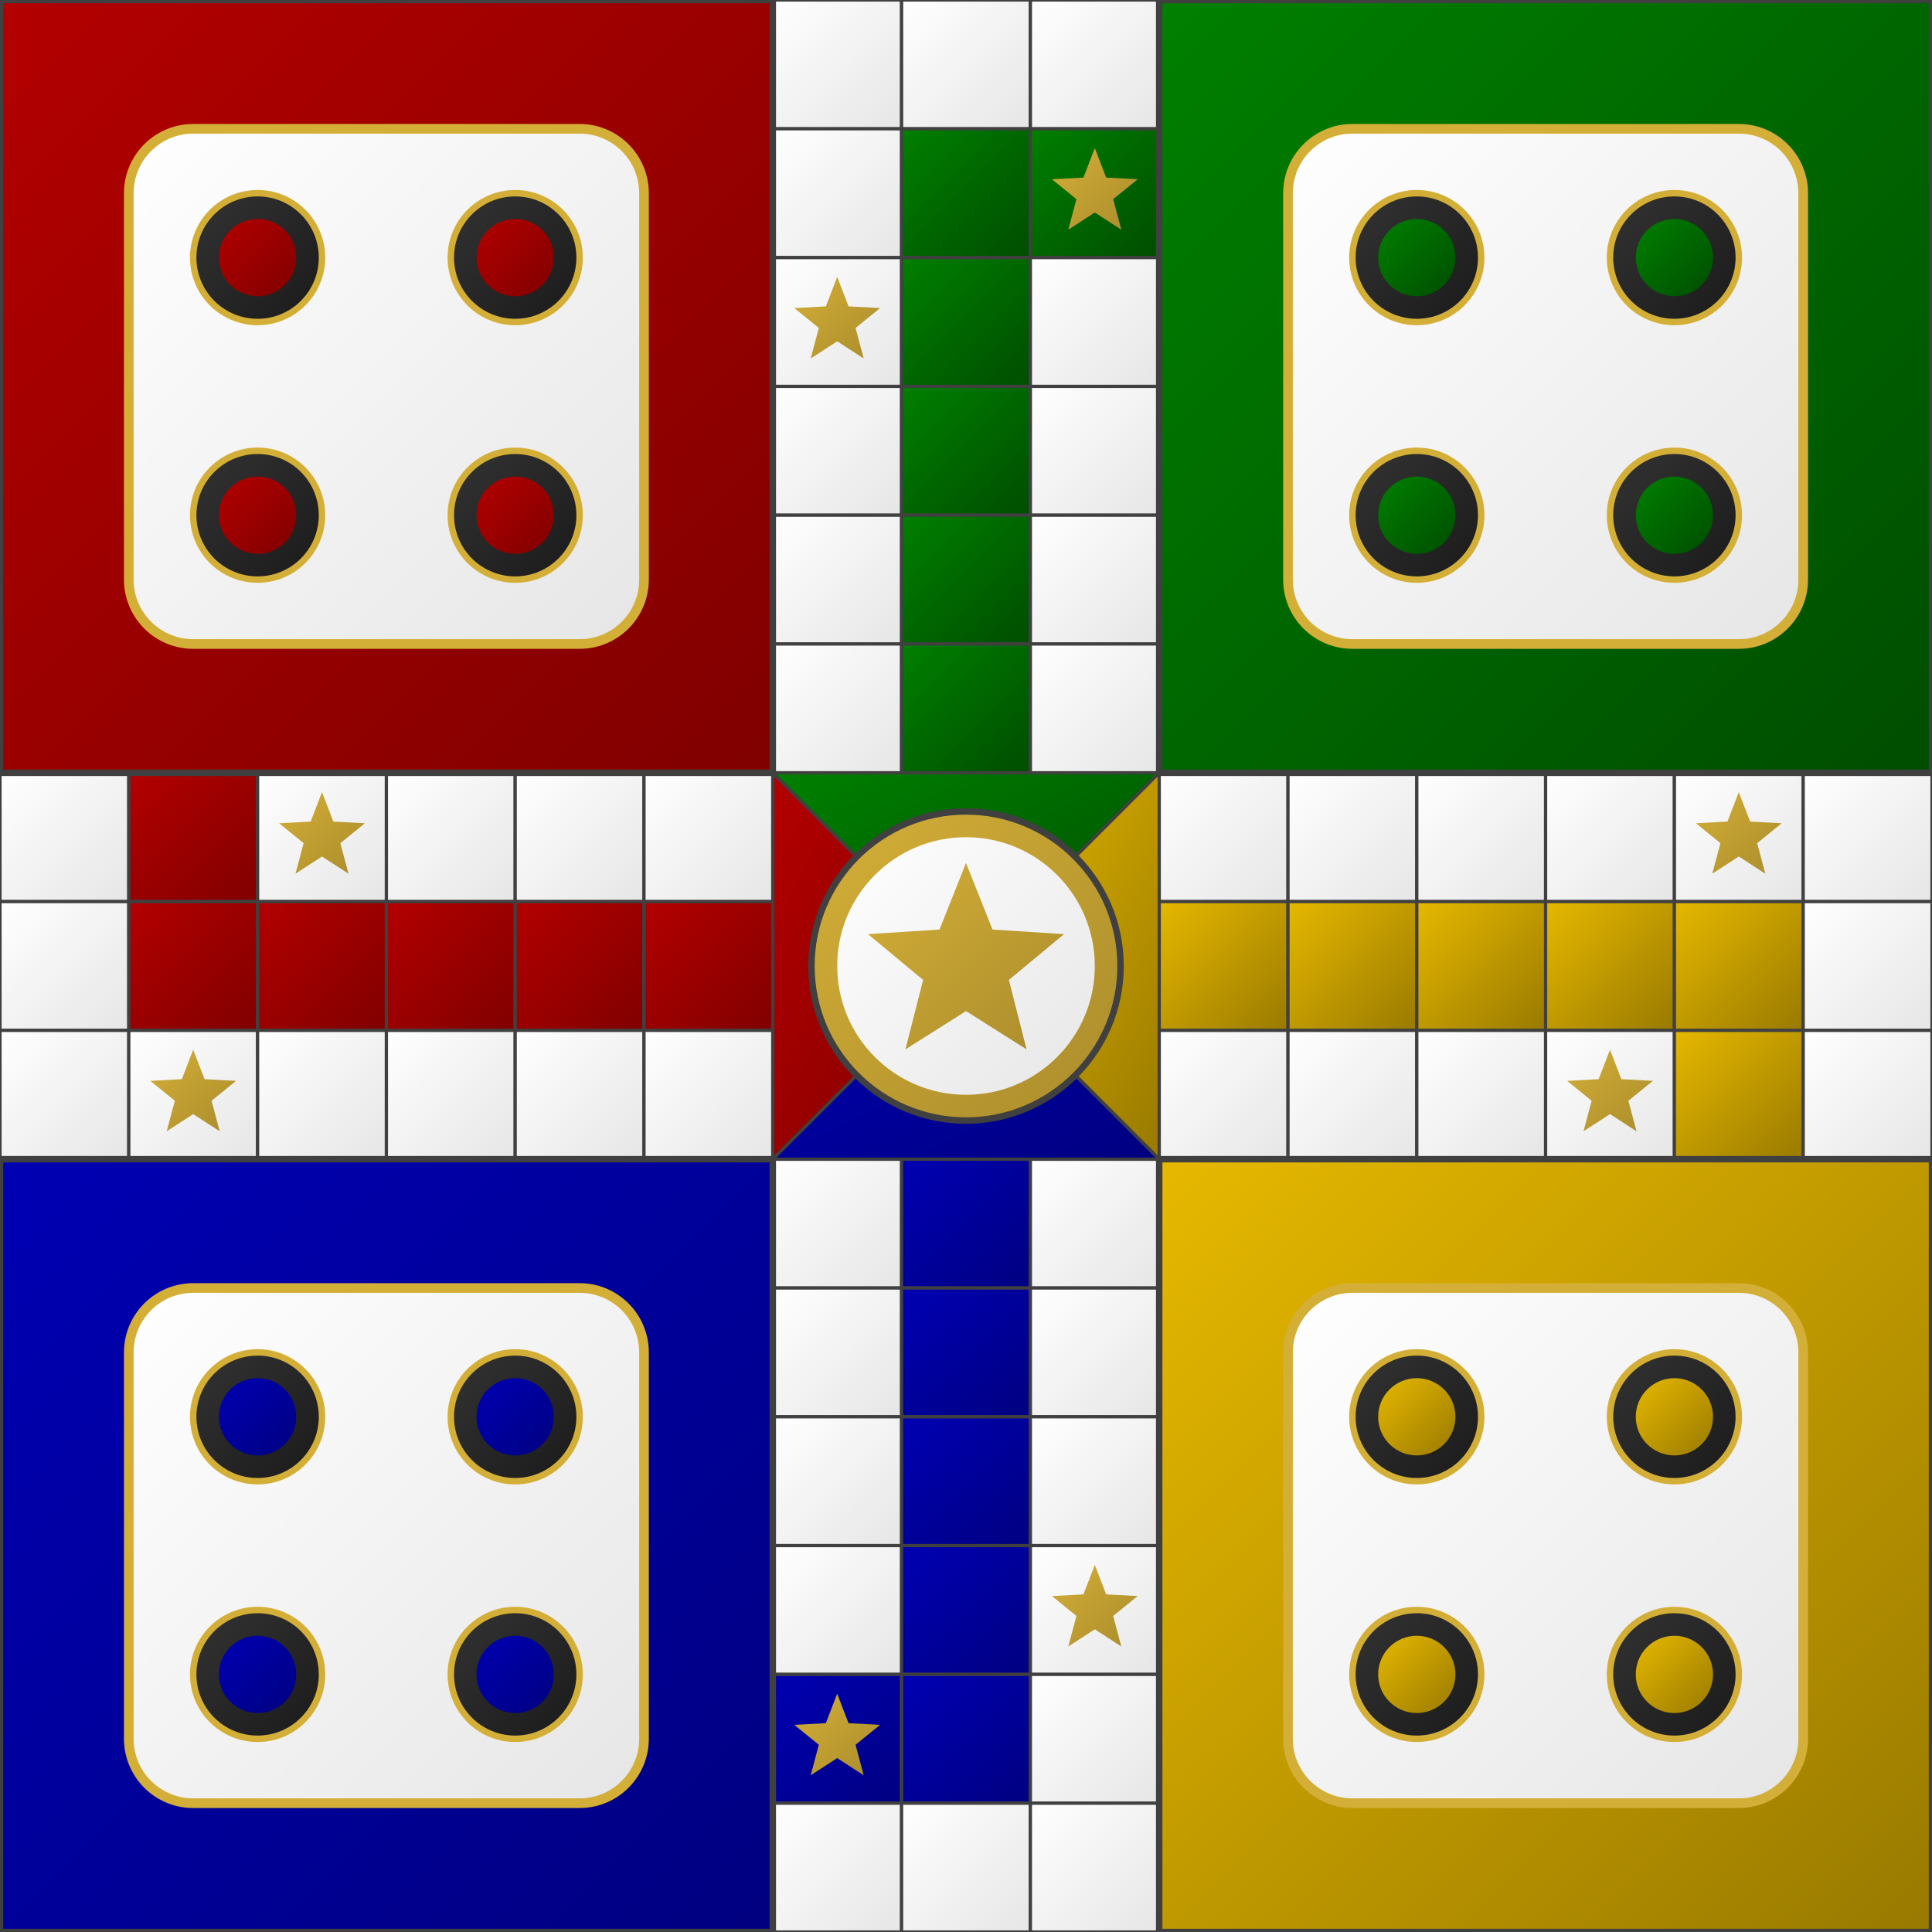
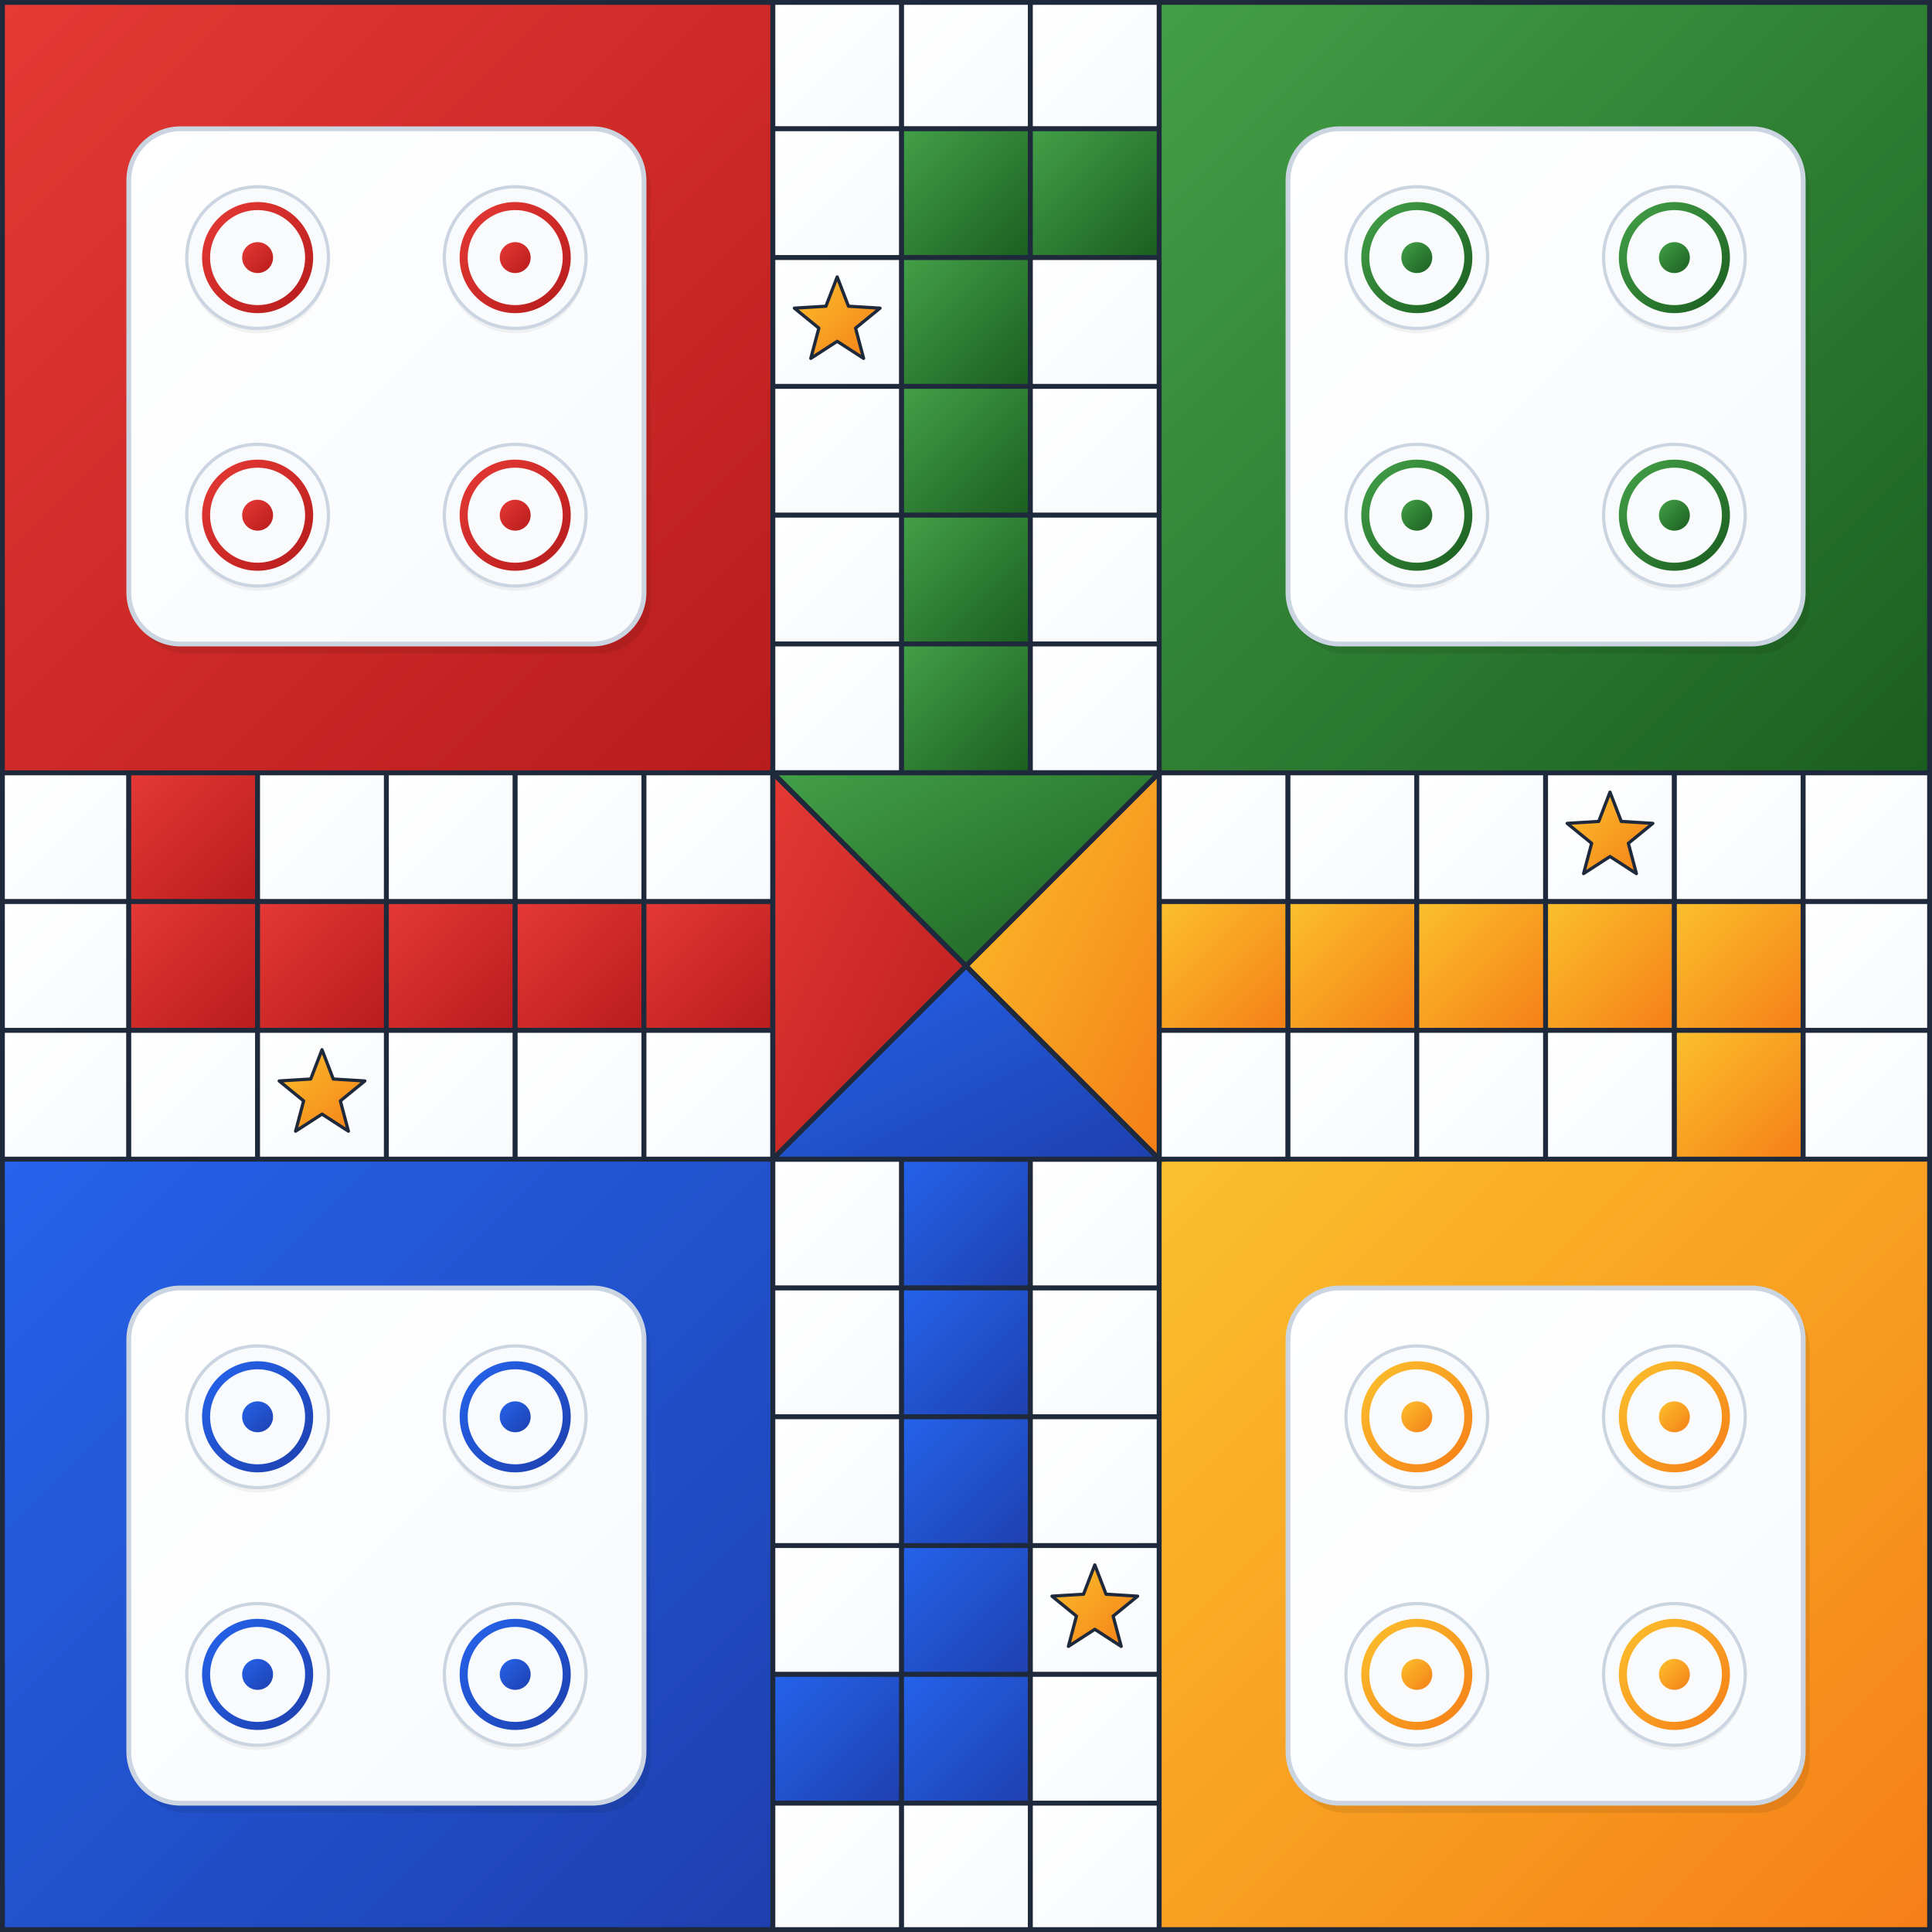
<svg xmlns="http://www.w3.org/2000/svg" width="600" height="600" viewBox="0 0 600 600">
  <defs>
    <linearGradient id="grad_red" x1="0%" y1="0%" x2="100%" y2="100%">
-       <stop offset="0%" stop-color="#b30000" />
-       <stop offset="100%" stop-color="#800000" />
+       <stop offset="0%" stop-color="#e53935" />
+       <stop offset="100%" stop-color="#b71c1c" />
    </linearGradient>
    <linearGradient id="grad_green" x1="0%" y1="0%" x2="100%" y2="100%">
-       <stop offset="0%" stop-color="#008000" />
-       <stop offset="100%" stop-color="#004d00" />
+       <stop offset="0%" stop-color="#43a047" />
+       <stop offset="100%" stop-color="#1b5e20" />
    </linearGradient>
    <linearGradient id="grad_yellow" x1="0%" y1="0%" x2="100%" y2="100%">
-       <stop offset="0%" stop-color="#e6b800" />
-       <stop offset="100%" stop-color="#997a00" />
+       <stop offset="0%" stop-color="#fbc02d" />
+       <stop offset="100%" stop-color="#f57f17" />
    </linearGradient>
    <linearGradient id="grad_blue" x1="0%" y1="0%" x2="100%" y2="100%">
-       <stop offset="0%" stop-color="#0000b3" />
-       <stop offset="100%" stop-color="#000080" />
+       <stop offset="0%" stop-color="#2563eb" />
+       <stop offset="100%" stop-color="#1e40af" />
    </linearGradient>
    <linearGradient id="grad_white" x1="0%" y1="0%" x2="100%" y2="100%">
      <stop offset="0%" stop-color="#ffffff" />
-       <stop offset="100%" stop-color="#e6e6e6" />
+       <stop offset="100%" stop-color="#f8fafc" />
    </linearGradient>
    <linearGradient id="grad_gold" x1="0%" y1="0%" x2="100%" y2="100%">
-       <stop offset="0%" stop-color="#d4af37" />
-       <stop offset="100%" stop-color="#aa8c2c" />
-     </linearGradient>
-     <linearGradient id="grad_socket" x1="0%" y1="0%" x2="100%" y2="100%">
-       <stop offset="0%" stop-color="#333333" />
-       <stop offset="100%" stop-color="#1a1a1a" />
+       <stop offset="0%" stop-color="#fbc02d" />
+       <stop offset="100%" stop-color="#f57f17" />
    </linearGradient>
  </defs>
  <rect width="600" height="600" fill="url(#grad_white)" />
-   <rect x="240.0" y="0.0" width="40.0" height="40.0" fill="url(#grad_white)" stroke="#404040" stroke-width="1" />
-   <rect x="280.0" y="0.0" width="40.0" height="40.0" fill="url(#grad_white)" stroke="#404040" stroke-width="1" />
-   <rect x="320.0" y="0.0" width="40.0" height="40.0" fill="url(#grad_white)" stroke="#404040" stroke-width="1" />
-   <rect x="240.0" y="40.0" width="40.0" height="40.0" fill="url(#grad_white)" stroke="#404040" stroke-width="1" />
-   <rect x="280.0" y="40.0" width="40.0" height="40.0" fill="url(#grad_green)" stroke="#404040" stroke-width="1" />
-   <rect x="320.0" y="40.0" width="40.0" height="40.0" fill="url(#grad_green)" stroke="#404040" stroke-width="1" />
-   <rect x="240.0" y="80.0" width="40.0" height="40.0" fill="url(#grad_white)" stroke="#404040" stroke-width="1" />
-   <rect x="280.0" y="80.0" width="40.0" height="40.0" fill="url(#grad_green)" stroke="#404040" stroke-width="1" />
-   <rect x="320.0" y="80.0" width="40.0" height="40.0" fill="url(#grad_white)" stroke="#404040" stroke-width="1" />
-   <rect x="240.0" y="120.0" width="40.0" height="40.0" fill="url(#grad_white)" stroke="#404040" stroke-width="1" />
-   <rect x="280.0" y="120.0" width="40.0" height="40.0" fill="url(#grad_green)" stroke="#404040" stroke-width="1" />
-   <rect x="320.0" y="120.0" width="40.0" height="40.0" fill="url(#grad_white)" stroke="#404040" stroke-width="1" />
-   <rect x="240.0" y="160.0" width="40.0" height="40.0" fill="url(#grad_white)" stroke="#404040" stroke-width="1" />
-   <rect x="280.0" y="160.0" width="40.0" height="40.0" fill="url(#grad_green)" stroke="#404040" stroke-width="1" />
-   <rect x="320.0" y="160.0" width="40.0" height="40.0" fill="url(#grad_white)" stroke="#404040" stroke-width="1" />
-   <rect x="240.0" y="200.0" width="40.0" height="40.0" fill="url(#grad_white)" stroke="#404040" stroke-width="1" />
-   <rect x="280.0" y="200.0" width="40.0" height="40.0" fill="url(#grad_green)" stroke="#404040" stroke-width="1" />
-   <rect x="320.0" y="200.0" width="40.0" height="40.0" fill="url(#grad_white)" stroke="#404040" stroke-width="1" />
-   <rect x="0.0" y="240.0" width="40.0" height="40.0" fill="url(#grad_white)" stroke="#404040" stroke-width="1" />
-   <rect x="40.0" y="240.0" width="40.0" height="40.0" fill="url(#grad_red)" stroke="#404040" stroke-width="1" />
-   <rect x="80.0" y="240.0" width="40.0" height="40.0" fill="url(#grad_white)" stroke="#404040" stroke-width="1" />
-   <rect x="120.0" y="240.0" width="40.0" height="40.0" fill="url(#grad_white)" stroke="#404040" stroke-width="1" />
-   <rect x="160.0" y="240.0" width="40.0" height="40.0" fill="url(#grad_white)" stroke="#404040" stroke-width="1" />
-   <rect x="200.0" y="240.0" width="40.0" height="40.0" fill="url(#grad_white)" stroke="#404040" stroke-width="1" />
-   <rect x="360.0" y="240.0" width="40.0" height="40.0" fill="url(#grad_white)" stroke="#404040" stroke-width="1" />
-   <rect x="400.0" y="240.0" width="40.0" height="40.0" fill="url(#grad_white)" stroke="#404040" stroke-width="1" />
-   <rect x="440.0" y="240.0" width="40.0" height="40.0" fill="url(#grad_white)" stroke="#404040" stroke-width="1" />
-   <rect x="480.0" y="240.0" width="40.0" height="40.0" fill="url(#grad_white)" stroke="#404040" stroke-width="1" />
-   <rect x="520.0" y="240.0" width="40.0" height="40.0" fill="url(#grad_white)" stroke="#404040" stroke-width="1" />
-   <rect x="560.0" y="240.0" width="40.0" height="40.0" fill="url(#grad_white)" stroke="#404040" stroke-width="1" />
-   <rect x="0.0" y="280.0" width="40.0" height="40.0" fill="url(#grad_white)" stroke="#404040" stroke-width="1" />
-   <rect x="40.0" y="280.0" width="40.0" height="40.0" fill="url(#grad_red)" stroke="#404040" stroke-width="1" />
-   <rect x="80.0" y="280.0" width="40.0" height="40.0" fill="url(#grad_red)" stroke="#404040" stroke-width="1" />
-   <rect x="120.0" y="280.0" width="40.0" height="40.0" fill="url(#grad_red)" stroke="#404040" stroke-width="1" />
-   <rect x="160.0" y="280.0" width="40.0" height="40.0" fill="url(#grad_red)" stroke="#404040" stroke-width="1" />
-   <rect x="200.0" y="280.0" width="40.0" height="40.0" fill="url(#grad_red)" stroke="#404040" stroke-width="1" />
-   <rect x="360.0" y="280.0" width="40.0" height="40.0" fill="url(#grad_yellow)" stroke="#404040" stroke-width="1" />
-   <rect x="400.0" y="280.0" width="40.0" height="40.0" fill="url(#grad_yellow)" stroke="#404040" stroke-width="1" />
-   <rect x="440.0" y="280.0" width="40.0" height="40.0" fill="url(#grad_yellow)" stroke="#404040" stroke-width="1" />
-   <rect x="480.0" y="280.0" width="40.0" height="40.0" fill="url(#grad_yellow)" stroke="#404040" stroke-width="1" />
-   <rect x="520.0" y="280.0" width="40.0" height="40.0" fill="url(#grad_yellow)" stroke="#404040" stroke-width="1" />
-   <rect x="560.0" y="280.0" width="40.0" height="40.0" fill="url(#grad_white)" stroke="#404040" stroke-width="1" />
-   <rect x="0.0" y="320.0" width="40.0" height="40.0" fill="url(#grad_white)" stroke="#404040" stroke-width="1" />
-   <rect x="40.0" y="320.0" width="40.0" height="40.0" fill="url(#grad_white)" stroke="#404040" stroke-width="1" />
-   <rect x="80.0" y="320.0" width="40.0" height="40.0" fill="url(#grad_white)" stroke="#404040" stroke-width="1" />
-   <rect x="120.0" y="320.0" width="40.0" height="40.0" fill="url(#grad_white)" stroke="#404040" stroke-width="1" />
-   <rect x="160.0" y="320.0" width="40.0" height="40.0" fill="url(#grad_white)" stroke="#404040" stroke-width="1" />
-   <rect x="200.0" y="320.0" width="40.0" height="40.0" fill="url(#grad_white)" stroke="#404040" stroke-width="1" />
-   <rect x="360.0" y="320.0" width="40.0" height="40.0" fill="url(#grad_white)" stroke="#404040" stroke-width="1" />
-   <rect x="400.0" y="320.0" width="40.0" height="40.0" fill="url(#grad_white)" stroke="#404040" stroke-width="1" />
-   <rect x="440.0" y="320.0" width="40.0" height="40.0" fill="url(#grad_white)" stroke="#404040" stroke-width="1" />
-   <rect x="480.0" y="320.0" width="40.0" height="40.0" fill="url(#grad_white)" stroke="#404040" stroke-width="1" />
-   <rect x="520.0" y="320.0" width="40.0" height="40.0" fill="url(#grad_yellow)" stroke="#404040" stroke-width="1" />
-   <rect x="560.0" y="320.0" width="40.0" height="40.0" fill="url(#grad_white)" stroke="#404040" stroke-width="1" />
-   <rect x="240.0" y="360.0" width="40.0" height="40.0" fill="url(#grad_white)" stroke="#404040" stroke-width="1" />
-   <rect x="280.0" y="360.0" width="40.0" height="40.0" fill="url(#grad_blue)" stroke="#404040" stroke-width="1" />
-   <rect x="320.0" y="360.0" width="40.0" height="40.0" fill="url(#grad_white)" stroke="#404040" stroke-width="1" />
-   <rect x="240.0" y="400.0" width="40.0" height="40.0" fill="url(#grad_white)" stroke="#404040" stroke-width="1" />
-   <rect x="280.0" y="400.0" width="40.0" height="40.0" fill="url(#grad_blue)" stroke="#404040" stroke-width="1" />
-   <rect x="320.0" y="400.0" width="40.0" height="40.0" fill="url(#grad_white)" stroke="#404040" stroke-width="1" />
-   <rect x="240.0" y="440.0" width="40.0" height="40.0" fill="url(#grad_white)" stroke="#404040" stroke-width="1" />
-   <rect x="280.0" y="440.0" width="40.0" height="40.0" fill="url(#grad_blue)" stroke="#404040" stroke-width="1" />
-   <rect x="320.0" y="440.0" width="40.0" height="40.0" fill="url(#grad_white)" stroke="#404040" stroke-width="1" />
-   <rect x="240.0" y="480.0" width="40.0" height="40.0" fill="url(#grad_white)" stroke="#404040" stroke-width="1" />
-   <rect x="280.0" y="480.0" width="40.0" height="40.0" fill="url(#grad_blue)" stroke="#404040" stroke-width="1" />
-   <rect x="320.0" y="480.0" width="40.0" height="40.0" fill="url(#grad_white)" stroke="#404040" stroke-width="1" />
-   <rect x="240.0" y="520.0" width="40.0" height="40.0" fill="url(#grad_blue)" stroke="#404040" stroke-width="1" />
-   <rect x="280.0" y="520.0" width="40.0" height="40.0" fill="url(#grad_blue)" stroke="#404040" stroke-width="1" />
-   <rect x="320.0" y="520.0" width="40.0" height="40.0" fill="url(#grad_white)" stroke="#404040" stroke-width="1" />
-   <rect x="240.0" y="560.0" width="40.0" height="40.0" fill="url(#grad_white)" stroke="#404040" stroke-width="1" />
-   <rect x="280.0" y="560.0" width="40.0" height="40.0" fill="url(#grad_white)" stroke="#404040" stroke-width="1" />
-   <rect x="320.0" y="560.0" width="40.0" height="40.0" fill="url(#grad_white)" stroke="#404040" stroke-width="1" />
-   <polygon points="100.0,246.0 103.527,255.146 113.315,255.674 105.706,261.854 108.229,271.326 100.0,266.0 91.771,271.326 94.294,261.854 86.685,255.674 96.473,255.146" fill="url(#grad_gold)" />
-   <polygon points="60.0,326.0 63.527,335.146 73.315,335.674 65.706,341.854 68.229,351.326 60.0,346.0 51.771,351.326 54.294,341.854 46.685,335.674 56.473,335.146" fill="url(#grad_gold)" />
-   <polygon points="260.0,86.0 263.527,95.146 273.315,95.674 265.706,101.854 268.229,111.326 260.0,106.0 251.771,111.326 254.294,101.854 246.685,95.674 256.473,95.146" fill="url(#grad_gold)" />
-   <polygon points="340.0,46.0 343.527,55.146 353.315,55.674 345.706,61.854 348.229,71.326 340.0,66.0 331.771,71.326 334.294,61.854 326.685,55.674 336.473,55.146" fill="url(#grad_gold)" />
-   <polygon points="500.0,326.0 503.527,335.146 513.315,335.674 505.706,341.854 508.229,351.326 500.0,346.0 491.771,351.326 494.294,341.854 486.685,335.674 496.473,335.146" fill="url(#grad_gold)" />
-   <polygon points="540.0,246.0 543.527,255.146 553.315,255.674 545.706,261.854 548.229,271.326 540.0,266.0 531.771,271.326 534.294,261.854 526.685,255.674 536.473,255.146" fill="url(#grad_gold)" />
-   <polygon points="340.0,486.0 343.527,495.146 353.315,495.674 345.706,501.854 348.229,511.326 340.0,506.0 331.771,511.326 334.294,501.854 326.685,495.674 336.473,495.146" fill="url(#grad_gold)" />
-   <polygon points="260.0,526.0 263.527,535.146 273.315,535.674 265.706,541.854 268.229,551.326 260.0,546.0 251.771,551.326 254.294,541.854 246.685,535.674 256.473,535.146" fill="url(#grad_gold)" />
-   <rect x="0.0" y="0.0" width="240.0" height="240.0" fill="url(#grad_red)" stroke="#404040" stroke-width="2" />
-   <rect x="40.0" y="40.0" width="160.0" height="160.0" fill="url(#grad_white)" stroke="#d4af37" stroke-width="3" rx="20.0" ry="20.0" />
-   <circle cx="80.0" cy="80.0" r="20.0" fill="url(#grad_socket)" stroke="#d4af37" stroke-width="2" />
-   <circle cx="80.0" cy="80.0" r="12.0" fill="url(#grad_red)" />
-   <circle cx="80.0" cy="160.0" r="20.0" fill="url(#grad_socket)" stroke="#d4af37" stroke-width="2" />
-   <circle cx="80.0" cy="160.0" r="12.0" fill="url(#grad_red)" />
-   <circle cx="160.0" cy="80.0" r="20.0" fill="url(#grad_socket)" stroke="#d4af37" stroke-width="2" />
-   <circle cx="160.0" cy="80.0" r="12.0" fill="url(#grad_red)" />
-   <circle cx="160.0" cy="160.0" r="20.0" fill="url(#grad_socket)" stroke="#d4af37" stroke-width="2" />
-   <circle cx="160.0" cy="160.0" r="12.0" fill="url(#grad_red)" />
-   <rect x="360.0" y="0.0" width="240.0" height="240.0" fill="url(#grad_green)" stroke="#404040" stroke-width="2" />
-   <rect x="400.0" y="40.0" width="160.0" height="160.0" fill="url(#grad_white)" stroke="#d4af37" stroke-width="3" rx="20.0" ry="20.0" />
-   <circle cx="440.0" cy="80.0" r="20.0" fill="url(#grad_socket)" stroke="#d4af37" stroke-width="2" />
-   <circle cx="440.0" cy="80.0" r="12.0" fill="url(#grad_green)" />
-   <circle cx="440.0" cy="160.0" r="20.0" fill="url(#grad_socket)" stroke="#d4af37" stroke-width="2" />
-   <circle cx="440.0" cy="160.0" r="12.0" fill="url(#grad_green)" />
-   <circle cx="520.0" cy="80.0" r="20.0" fill="url(#grad_socket)" stroke="#d4af37" stroke-width="2" />
-   <circle cx="520.0" cy="80.0" r="12.0" fill="url(#grad_green)" />
-   <circle cx="520.0" cy="160.0" r="20.0" fill="url(#grad_socket)" stroke="#d4af37" stroke-width="2" />
-   <circle cx="520.0" cy="160.0" r="12.0" fill="url(#grad_green)" />
-   <rect x="360.0" y="360.0" width="240.0" height="240.0" fill="url(#grad_yellow)" stroke="#404040" stroke-width="2" />
-   <rect x="400.0" y="400.0" width="160.0" height="160.0" fill="url(#grad_white)" stroke="#d4af37" stroke-width="3" rx="20.0" ry="20.0" />
-   <circle cx="440.0" cy="440.0" r="20.0" fill="url(#grad_socket)" stroke="#d4af37" stroke-width="2" />
-   <circle cx="440.0" cy="440.0" r="12.0" fill="url(#grad_yellow)" />
-   <circle cx="440.0" cy="520.0" r="20.0" fill="url(#grad_socket)" stroke="#d4af37" stroke-width="2" />
-   <circle cx="440.0" cy="520.0" r="12.0" fill="url(#grad_yellow)" />
-   <circle cx="520.0" cy="440.0" r="20.0" fill="url(#grad_socket)" stroke="#d4af37" stroke-width="2" />
-   <circle cx="520.0" cy="440.0" r="12.0" fill="url(#grad_yellow)" />
-   <circle cx="520.0" cy="520.0" r="20.0" fill="url(#grad_socket)" stroke="#d4af37" stroke-width="2" />
-   <circle cx="520.0" cy="520.0" r="12.0" fill="url(#grad_yellow)" />
-   <rect x="0.0" y="360.0" width="240.0" height="240.0" fill="url(#grad_blue)" stroke="#404040" stroke-width="2" />
-   <rect x="40.0" y="400.0" width="160.0" height="160.0" fill="url(#grad_white)" stroke="#d4af37" stroke-width="3" rx="20.0" ry="20.0" />
-   <circle cx="80.0" cy="440.0" r="20.0" fill="url(#grad_socket)" stroke="#d4af37" stroke-width="2" />
-   <circle cx="80.0" cy="440.0" r="12.0" fill="url(#grad_blue)" />
-   <circle cx="80.0" cy="520.0" r="20.0" fill="url(#grad_socket)" stroke="#d4af37" stroke-width="2" />
-   <circle cx="80.0" cy="520.0" r="12.0" fill="url(#grad_blue)" />
-   <circle cx="160.0" cy="440.0" r="20.0" fill="url(#grad_socket)" stroke="#d4af37" stroke-width="2" />
-   <circle cx="160.0" cy="440.0" r="12.0" fill="url(#grad_blue)" />
-   <circle cx="160.0" cy="520.0" r="20.0" fill="url(#grad_socket)" stroke="#d4af37" stroke-width="2" />
-   <circle cx="160.0" cy="520.0" r="12.0" fill="url(#grad_blue)" />
-   <polygon points="240.0,240.0 240.0,360.0 300.0,300.0" fill="url(#grad_red)" stroke="#404040" stroke-width="1" />
-   <polygon points="240.0,240.0 360.0,240.0 300.0,300.0" fill="url(#grad_green)" stroke="#404040" stroke-width="1" />
-   <polygon points="360.0,240.0 360.0,360.0 300.0,300.0" fill="url(#grad_yellow)" stroke="#404040" stroke-width="1" />
-   <polygon points="240.0,360.0 360.0,360.0 300.0,300.0" fill="url(#grad_blue)" stroke="#404040" stroke-width="1" />
-   <circle cx="300.0" cy="300.0" r="48.0" fill="url(#grad_gold)" stroke="#404040" stroke-width="2" />
-   <circle cx="300.0" cy="300.0" r="40.0" fill="url(#grad_white)" />
-   <polygon points="300.0,268.0 308.229,288.674 330.434,290.111 313.315,304.326 318.809,325.889 300.0,314.0 281.191,325.889 286.685,304.326 269.566,290.111 291.771,288.674" fill="url(#grad_gold)" />
+   <rect x="240.0" y="0.0" width="40.0" height="40.0" fill="url(#grad_white)" stroke="#1e293b" stroke-width="1.5" />
+   <rect x="280.0" y="0.0" width="40.0" height="40.0" fill="url(#grad_white)" stroke="#1e293b" stroke-width="1.5" />
+   <rect x="320.0" y="0.0" width="40.0" height="40.0" fill="url(#grad_white)" stroke="#1e293b" stroke-width="1.5" />
+   <rect x="240.0" y="40.0" width="40.0" height="40.0" fill="url(#grad_white)" stroke="#1e293b" stroke-width="1.5" />
+   <rect x="280.0" y="40.0" width="40.0" height="40.0" fill="url(#grad_green)" stroke="#1e293b" stroke-width="1.5" />
+   <rect x="320.0" y="40.0" width="40.0" height="40.0" fill="url(#grad_green)" stroke="#1e293b" stroke-width="1.5" />
+   <rect x="240.0" y="80.0" width="40.0" height="40.0" fill="url(#grad_white)" stroke="#1e293b" stroke-width="1.5" />
+   <rect x="280.0" y="80.0" width="40.0" height="40.0" fill="url(#grad_green)" stroke="#1e293b" stroke-width="1.5" />
+   <rect x="320.0" y="80.0" width="40.0" height="40.0" fill="url(#grad_white)" stroke="#1e293b" stroke-width="1.5" />
+   <rect x="240.0" y="120.0" width="40.0" height="40.0" fill="url(#grad_white)" stroke="#1e293b" stroke-width="1.5" />
+   <rect x="280.0" y="120.0" width="40.0" height="40.0" fill="url(#grad_green)" stroke="#1e293b" stroke-width="1.5" />
+   <rect x="320.0" y="120.0" width="40.0" height="40.0" fill="url(#grad_white)" stroke="#1e293b" stroke-width="1.5" />
+   <rect x="240.0" y="160.0" width="40.0" height="40.0" fill="url(#grad_white)" stroke="#1e293b" stroke-width="1.5" />
+   <rect x="280.0" y="160.0" width="40.0" height="40.0" fill="url(#grad_green)" stroke="#1e293b" stroke-width="1.5" />
+   <rect x="320.0" y="160.0" width="40.0" height="40.0" fill="url(#grad_white)" stroke="#1e293b" stroke-width="1.5" />
+   <rect x="240.0" y="200.0" width="40.0" height="40.0" fill="url(#grad_white)" stroke="#1e293b" stroke-width="1.5" />
+   <rect x="280.0" y="200.0" width="40.0" height="40.0" fill="url(#grad_green)" stroke="#1e293b" stroke-width="1.5" />
+   <rect x="320.0" y="200.0" width="40.0" height="40.0" fill="url(#grad_white)" stroke="#1e293b" stroke-width="1.5" />
+   <rect x="0.0" y="240.0" width="40.0" height="40.0" fill="url(#grad_white)" stroke="#1e293b" stroke-width="1.5" />
+   <rect x="40.0" y="240.0" width="40.0" height="40.0" fill="url(#grad_red)" stroke="#1e293b" stroke-width="1.5" />
+   <rect x="80.0" y="240.0" width="40.0" height="40.0" fill="url(#grad_white)" stroke="#1e293b" stroke-width="1.5" />
+   <rect x="120.0" y="240.0" width="40.0" height="40.0" fill="url(#grad_white)" stroke="#1e293b" stroke-width="1.5" />
+   <rect x="160.0" y="240.0" width="40.0" height="40.0" fill="url(#grad_white)" stroke="#1e293b" stroke-width="1.5" />
+   <rect x="200.0" y="240.0" width="40.0" height="40.0" fill="url(#grad_white)" stroke="#1e293b" stroke-width="1.5" />
+   <rect x="360.0" y="240.0" width="40.0" height="40.0" fill="url(#grad_white)" stroke="#1e293b" stroke-width="1.5" />
+   <rect x="400.0" y="240.0" width="40.0" height="40.0" fill="url(#grad_white)" stroke="#1e293b" stroke-width="1.5" />
+   <rect x="440.0" y="240.0" width="40.0" height="40.0" fill="url(#grad_white)" stroke="#1e293b" stroke-width="1.5" />
+   <rect x="480.0" y="240.0" width="40.0" height="40.0" fill="url(#grad_white)" stroke="#1e293b" stroke-width="1.5" />
+   <rect x="520.0" y="240.0" width="40.0" height="40.0" fill="url(#grad_white)" stroke="#1e293b" stroke-width="1.5" />
+   <rect x="560.0" y="240.0" width="40.0" height="40.0" fill="url(#grad_white)" stroke="#1e293b" stroke-width="1.5" />
+   <rect x="0.0" y="280.0" width="40.0" height="40.0" fill="url(#grad_white)" stroke="#1e293b" stroke-width="1.5" />
+   <rect x="40.0" y="280.0" width="40.0" height="40.0" fill="url(#grad_red)" stroke="#1e293b" stroke-width="1.5" />
+   <rect x="80.0" y="280.0" width="40.0" height="40.0" fill="url(#grad_red)" stroke="#1e293b" stroke-width="1.5" />
+   <rect x="120.0" y="280.0" width="40.0" height="40.0" fill="url(#grad_red)" stroke="#1e293b" stroke-width="1.5" />
+   <rect x="160.0" y="280.0" width="40.0" height="40.0" fill="url(#grad_red)" stroke="#1e293b" stroke-width="1.5" />
+   <rect x="200.0" y="280.0" width="40.0" height="40.0" fill="url(#grad_red)" stroke="#1e293b" stroke-width="1.5" />
+   <rect x="360.0" y="280.0" width="40.0" height="40.0" fill="url(#grad_yellow)" stroke="#1e293b" stroke-width="1.5" />
+   <rect x="400.0" y="280.0" width="40.0" height="40.0" fill="url(#grad_yellow)" stroke="#1e293b" stroke-width="1.5" />
+   <rect x="440.0" y="280.0" width="40.0" height="40.0" fill="url(#grad_yellow)" stroke="#1e293b" stroke-width="1.5" />
+   <rect x="480.0" y="280.0" width="40.0" height="40.0" fill="url(#grad_yellow)" stroke="#1e293b" stroke-width="1.5" />
+   <rect x="520.0" y="280.0" width="40.0" height="40.0" fill="url(#grad_yellow)" stroke="#1e293b" stroke-width="1.5" />
+   <rect x="560.0" y="280.0" width="40.0" height="40.0" fill="url(#grad_white)" stroke="#1e293b" stroke-width="1.5" />
+   <rect x="0.0" y="320.0" width="40.0" height="40.0" fill="url(#grad_white)" stroke="#1e293b" stroke-width="1.5" />
+   <rect x="40.0" y="320.0" width="40.0" height="40.0" fill="url(#grad_white)" stroke="#1e293b" stroke-width="1.5" />
+   <rect x="80.0" y="320.0" width="40.0" height="40.0" fill="url(#grad_white)" stroke="#1e293b" stroke-width="1.5" />
+   <rect x="120.0" y="320.0" width="40.0" height="40.0" fill="url(#grad_white)" stroke="#1e293b" stroke-width="1.5" />
+   <rect x="160.0" y="320.0" width="40.0" height="40.0" fill="url(#grad_white)" stroke="#1e293b" stroke-width="1.5" />
+   <rect x="200.0" y="320.0" width="40.0" height="40.0" fill="url(#grad_white)" stroke="#1e293b" stroke-width="1.5" />
+   <rect x="360.0" y="320.0" width="40.0" height="40.0" fill="url(#grad_white)" stroke="#1e293b" stroke-width="1.5" />
+   <rect x="400.0" y="320.0" width="40.0" height="40.0" fill="url(#grad_white)" stroke="#1e293b" stroke-width="1.5" />
+   <rect x="440.0" y="320.0" width="40.0" height="40.0" fill="url(#grad_white)" stroke="#1e293b" stroke-width="1.5" />
+   <rect x="480.0" y="320.0" width="40.0" height="40.0" fill="url(#grad_white)" stroke="#1e293b" stroke-width="1.5" />
+   <rect x="520.0" y="320.0" width="40.0" height="40.0" fill="url(#grad_yellow)" stroke="#1e293b" stroke-width="1.5" />
+   <rect x="560.0" y="320.0" width="40.0" height="40.0" fill="url(#grad_white)" stroke="#1e293b" stroke-width="1.5" />
+   <rect x="240.0" y="360.0" width="40.0" height="40.0" fill="url(#grad_white)" stroke="#1e293b" stroke-width="1.5" />
+   <rect x="280.0" y="360.0" width="40.0" height="40.0" fill="url(#grad_blue)" stroke="#1e293b" stroke-width="1.5" />
+   <rect x="320.0" y="360.0" width="40.0" height="40.0" fill="url(#grad_white)" stroke="#1e293b" stroke-width="1.5" />
+   <rect x="240.0" y="400.0" width="40.0" height="40.0" fill="url(#grad_white)" stroke="#1e293b" stroke-width="1.5" />
+   <rect x="280.0" y="400.0" width="40.0" height="40.0" fill="url(#grad_blue)" stroke="#1e293b" stroke-width="1.5" />
+   <rect x="320.0" y="400.0" width="40.0" height="40.0" fill="url(#grad_white)" stroke="#1e293b" stroke-width="1.5" />
+   <rect x="240.0" y="440.0" width="40.0" height="40.0" fill="url(#grad_white)" stroke="#1e293b" stroke-width="1.5" />
+   <rect x="280.0" y="440.0" width="40.0" height="40.0" fill="url(#grad_blue)" stroke="#1e293b" stroke-width="1.5" />
+   <rect x="320.0" y="440.0" width="40.0" height="40.0" fill="url(#grad_white)" stroke="#1e293b" stroke-width="1.5" />
+   <rect x="240.0" y="480.0" width="40.0" height="40.0" fill="url(#grad_white)" stroke="#1e293b" stroke-width="1.5" />
+   <rect x="280.0" y="480.0" width="40.0" height="40.0" fill="url(#grad_blue)" stroke="#1e293b" stroke-width="1.5" />
+   <rect x="320.0" y="480.0" width="40.0" height="40.0" fill="url(#grad_white)" stroke="#1e293b" stroke-width="1.5" />
+   <rect x="240.0" y="520.0" width="40.0" height="40.0" fill="url(#grad_blue)" stroke="#1e293b" stroke-width="1.5" />
+   <rect x="280.0" y="520.0" width="40.0" height="40.0" fill="url(#grad_blue)" stroke="#1e293b" stroke-width="1.5" />
+   <rect x="320.0" y="520.0" width="40.0" height="40.0" fill="url(#grad_white)" stroke="#1e293b" stroke-width="1.5" />
+   <rect x="240.0" y="560.0" width="40.0" height="40.0" fill="url(#grad_white)" stroke="#1e293b" stroke-width="1.5" />
+   <rect x="280.0" y="560.0" width="40.0" height="40.0" fill="url(#grad_white)" stroke="#1e293b" stroke-width="1.5" />
+   <rect x="320.0" y="560.0" width="40.0" height="40.0" fill="url(#grad_white)" stroke="#1e293b" stroke-width="1.5" />
+   <polygon points="100.0,326.0 103.5,335.1 113.3,335.7 105.7,341.9 108.2,351.3 100.0,346.0 91.8,351.3 94.3,341.9 86.7,335.7 96.5,335.1" fill="url(#grad_gold)" stroke="#1e293b" stroke-width="1" stroke-linejoin="round" />
+   <polygon points="260.0,86.0 263.5,95.1 273.3,95.7 265.7,101.9 268.2,111.3 260.0,106.0 251.8,111.3 254.3,101.9 246.7,95.7 256.5,95.1" fill="url(#grad_gold)" stroke="#1e293b" stroke-width="1" stroke-linejoin="round" />
+   <polygon points="500.0,246.0 503.5,255.1 513.3,255.7 505.7,261.9 508.2,271.3 500.0,266.0 491.8,271.3 494.3,261.9 486.7,255.7 496.5,255.1" fill="url(#grad_gold)" stroke="#1e293b" stroke-width="1" stroke-linejoin="round" />
+   <polygon points="340.0,486.0 343.5,495.1 353.3,495.7 345.7,501.9 348.2,511.3 340.0,506.0 331.8,511.3 334.3,501.9 326.7,495.7 336.5,495.1" fill="url(#grad_gold)" stroke="#1e293b" stroke-width="1" stroke-linejoin="round" />
+   <rect x="0.0" y="0.0" width="240.0" height="240.0" fill="url(#grad_red)" stroke="#1e293b" stroke-width="1.5" />
+   <rect x="42.0" y="43.0" width="160.0" height="160.0" rx="16.0" ry="16.0" fill="#000000" opacity="0.08" />
+   <rect x="40.0" y="40.0" width="160.0" height="160.0" rx="16.0" ry="16.0" fill="url(#grad_white)" stroke="#cbd5e1" stroke-width="1.5" />
+   <circle cx="80.0" cy="81.5" r="22.0" fill="#000000" opacity="0.05" />
+   <circle cx="80.0" cy="80.0" r="22.0" fill="#f8fafc" stroke="#cbd5e1" stroke-width="1" />
+   <circle cx="80.0" cy="80.0" r="16.0" fill="none" stroke="url(#grad_red)" stroke-width="2.5" />
+   <circle cx="80.0" cy="80.0" r="4.8" fill="url(#grad_red)" />
+   <circle cx="80.0" cy="161.5" r="22.0" fill="#000000" opacity="0.05" />
+   <circle cx="80.0" cy="160.0" r="22.0" fill="#f8fafc" stroke="#cbd5e1" stroke-width="1" />
+   <circle cx="80.0" cy="160.0" r="16.0" fill="none" stroke="url(#grad_red)" stroke-width="2.5" />
+   <circle cx="80.0" cy="160.0" r="4.8" fill="url(#grad_red)" />
+   <circle cx="160.0" cy="81.5" r="22.0" fill="#000000" opacity="0.05" />
+   <circle cx="160.0" cy="80.0" r="22.0" fill="#f8fafc" stroke="#cbd5e1" stroke-width="1" />
+   <circle cx="160.0" cy="80.0" r="16.0" fill="none" stroke="url(#grad_red)" stroke-width="2.5" />
+   <circle cx="160.0" cy="80.0" r="4.8" fill="url(#grad_red)" />
+   <circle cx="160.0" cy="161.5" r="22.0" fill="#000000" opacity="0.05" />
+   <circle cx="160.0" cy="160.0" r="22.0" fill="#f8fafc" stroke="#cbd5e1" stroke-width="1" />
+   <circle cx="160.0" cy="160.0" r="16.0" fill="none" stroke="url(#grad_red)" stroke-width="2.5" />
+   <circle cx="160.0" cy="160.0" r="4.8" fill="url(#grad_red)" />
+   <rect x="360.0" y="0.0" width="240.0" height="240.0" fill="url(#grad_green)" stroke="#1e293b" stroke-width="1.5" />
+   <rect x="402.0" y="43.0" width="160.0" height="160.0" rx="16.0" ry="16.0" fill="#000000" opacity="0.08" />
+   <rect x="400.0" y="40.0" width="160.0" height="160.0" rx="16.0" ry="16.0" fill="url(#grad_white)" stroke="#cbd5e1" stroke-width="1.5" />
+   <circle cx="440.0" cy="81.5" r="22.0" fill="#000000" opacity="0.05" />
+   <circle cx="440.0" cy="80.0" r="22.0" fill="#f8fafc" stroke="#cbd5e1" stroke-width="1" />
+   <circle cx="440.0" cy="80.0" r="16.0" fill="none" stroke="url(#grad_green)" stroke-width="2.5" />
+   <circle cx="440.0" cy="80.0" r="4.8" fill="url(#grad_green)" />
+   <circle cx="440.0" cy="161.5" r="22.0" fill="#000000" opacity="0.05" />
+   <circle cx="440.0" cy="160.0" r="22.0" fill="#f8fafc" stroke="#cbd5e1" stroke-width="1" />
+   <circle cx="440.0" cy="160.0" r="16.0" fill="none" stroke="url(#grad_green)" stroke-width="2.5" />
+   <circle cx="440.0" cy="160.0" r="4.8" fill="url(#grad_green)" />
+   <circle cx="520.0" cy="81.5" r="22.0" fill="#000000" opacity="0.05" />
+   <circle cx="520.0" cy="80.0" r="22.0" fill="#f8fafc" stroke="#cbd5e1" stroke-width="1" />
+   <circle cx="520.0" cy="80.0" r="16.0" fill="none" stroke="url(#grad_green)" stroke-width="2.5" />
+   <circle cx="520.0" cy="80.0" r="4.8" fill="url(#grad_green)" />
+   <circle cx="520.0" cy="161.5" r="22.0" fill="#000000" opacity="0.05" />
+   <circle cx="520.0" cy="160.0" r="22.0" fill="#f8fafc" stroke="#cbd5e1" stroke-width="1" />
+   <circle cx="520.0" cy="160.0" r="16.0" fill="none" stroke="url(#grad_green)" stroke-width="2.5" />
+   <circle cx="520.0" cy="160.0" r="4.8" fill="url(#grad_green)" />
+   <rect x="360.0" y="360.0" width="240.0" height="240.0" fill="url(#grad_yellow)" stroke="#1e293b" stroke-width="1.5" />
+   <rect x="402.0" y="403.0" width="160.0" height="160.0" rx="16.0" ry="16.0" fill="#000000" opacity="0.08" />
+   <rect x="400.0" y="400.0" width="160.0" height="160.0" rx="16.0" ry="16.0" fill="url(#grad_white)" stroke="#cbd5e1" stroke-width="1.5" />
+   <circle cx="440.0" cy="441.5" r="22.0" fill="#000000" opacity="0.05" />
+   <circle cx="440.0" cy="440.0" r="22.0" fill="#f8fafc" stroke="#cbd5e1" stroke-width="1" />
+   <circle cx="440.0" cy="440.0" r="16.0" fill="none" stroke="url(#grad_yellow)" stroke-width="2.5" />
+   <circle cx="440.0" cy="440.0" r="4.8" fill="url(#grad_yellow)" />
+   <circle cx="440.0" cy="521.5" r="22.0" fill="#000000" opacity="0.05" />
+   <circle cx="440.0" cy="520.0" r="22.0" fill="#f8fafc" stroke="#cbd5e1" stroke-width="1" />
+   <circle cx="440.0" cy="520.0" r="16.0" fill="none" stroke="url(#grad_yellow)" stroke-width="2.5" />
+   <circle cx="440.0" cy="520.0" r="4.8" fill="url(#grad_yellow)" />
+   <circle cx="520.0" cy="441.5" r="22.0" fill="#000000" opacity="0.05" />
+   <circle cx="520.0" cy="440.0" r="22.0" fill="#f8fafc" stroke="#cbd5e1" stroke-width="1" />
+   <circle cx="520.0" cy="440.0" r="16.0" fill="none" stroke="url(#grad_yellow)" stroke-width="2.5" />
+   <circle cx="520.0" cy="440.0" r="4.8" fill="url(#grad_yellow)" />
+   <circle cx="520.0" cy="521.5" r="22.0" fill="#000000" opacity="0.05" />
+   <circle cx="520.0" cy="520.0" r="22.0" fill="#f8fafc" stroke="#cbd5e1" stroke-width="1" />
+   <circle cx="520.0" cy="520.0" r="16.0" fill="none" stroke="url(#grad_yellow)" stroke-width="2.5" />
+   <circle cx="520.0" cy="520.0" r="4.8" fill="url(#grad_yellow)" />
+   <rect x="0.0" y="360.0" width="240.0" height="240.0" fill="url(#grad_blue)" stroke="#1e293b" stroke-width="1.5" />
+   <rect x="42.0" y="403.0" width="160.0" height="160.0" rx="16.0" ry="16.0" fill="#000000" opacity="0.08" />
+   <rect x="40.0" y="400.0" width="160.0" height="160.0" rx="16.0" ry="16.0" fill="url(#grad_white)" stroke="#cbd5e1" stroke-width="1.5" />
+   <circle cx="80.0" cy="441.5" r="22.0" fill="#000000" opacity="0.05" />
+   <circle cx="80.0" cy="440.0" r="22.0" fill="#f8fafc" stroke="#cbd5e1" stroke-width="1" />
+   <circle cx="80.0" cy="440.0" r="16.0" fill="none" stroke="url(#grad_blue)" stroke-width="2.5" />
+   <circle cx="80.0" cy="440.0" r="4.8" fill="url(#grad_blue)" />
+   <circle cx="80.0" cy="521.5" r="22.0" fill="#000000" opacity="0.05" />
+   <circle cx="80.0" cy="520.0" r="22.0" fill="#f8fafc" stroke="#cbd5e1" stroke-width="1" />
+   <circle cx="80.0" cy="520.0" r="16.0" fill="none" stroke="url(#grad_blue)" stroke-width="2.5" />
+   <circle cx="80.0" cy="520.0" r="4.8" fill="url(#grad_blue)" />
+   <circle cx="160.0" cy="441.5" r="22.0" fill="#000000" opacity="0.05" />
+   <circle cx="160.0" cy="440.0" r="22.0" fill="#f8fafc" stroke="#cbd5e1" stroke-width="1" />
+   <circle cx="160.0" cy="440.0" r="16.0" fill="none" stroke="url(#grad_blue)" stroke-width="2.5" />
+   <circle cx="160.0" cy="440.0" r="4.8" fill="url(#grad_blue)" />
+   <circle cx="160.0" cy="521.5" r="22.0" fill="#000000" opacity="0.05" />
+   <circle cx="160.0" cy="520.0" r="22.0" fill="#f8fafc" stroke="#cbd5e1" stroke-width="1" />
+   <circle cx="160.0" cy="520.0" r="16.0" fill="none" stroke="url(#grad_blue)" stroke-width="2.5" />
+   <circle cx="160.0" cy="520.0" r="4.8" fill="url(#grad_blue)" />
+   <polygon points="240.0,240.0 240.0,360.0 300.0,300.0" fill="url(#grad_red)" stroke="#1e293b" stroke-width="1.5" />
+   <polygon points="240.0,240.0 360.0,240.0 300.0,300.0" fill="url(#grad_green)" stroke="#1e293b" stroke-width="1.5" />
+   <polygon points="360.0,240.0 360.0,360.0 300.0,300.0" fill="url(#grad_yellow)" stroke="#1e293b" stroke-width="1.5" />
+   <polygon points="240.0,360.0 360.0,360.0 300.0,300.0" fill="url(#grad_blue)" stroke="#1e293b" stroke-width="1.5" />
+   <line x1="240.0" y1="240.0" x2="360.0" y2="360.0" stroke="#1e293b" stroke-width="1.5" />
+   <line x1="240.0" y1="360.0" x2="360.0" y2="240.0" stroke="#1e293b" stroke-width="1.5" />
+   <rect x="240.0" y="240.0" width="120.0" height="120.0" fill="none" stroke="#1e293b" stroke-width="1.5" />
+   <rect x="0.75" y="0.75" width="598.5" height="598.5" fill="none" stroke="#1e293b" stroke-width="1.5" />
</svg>
